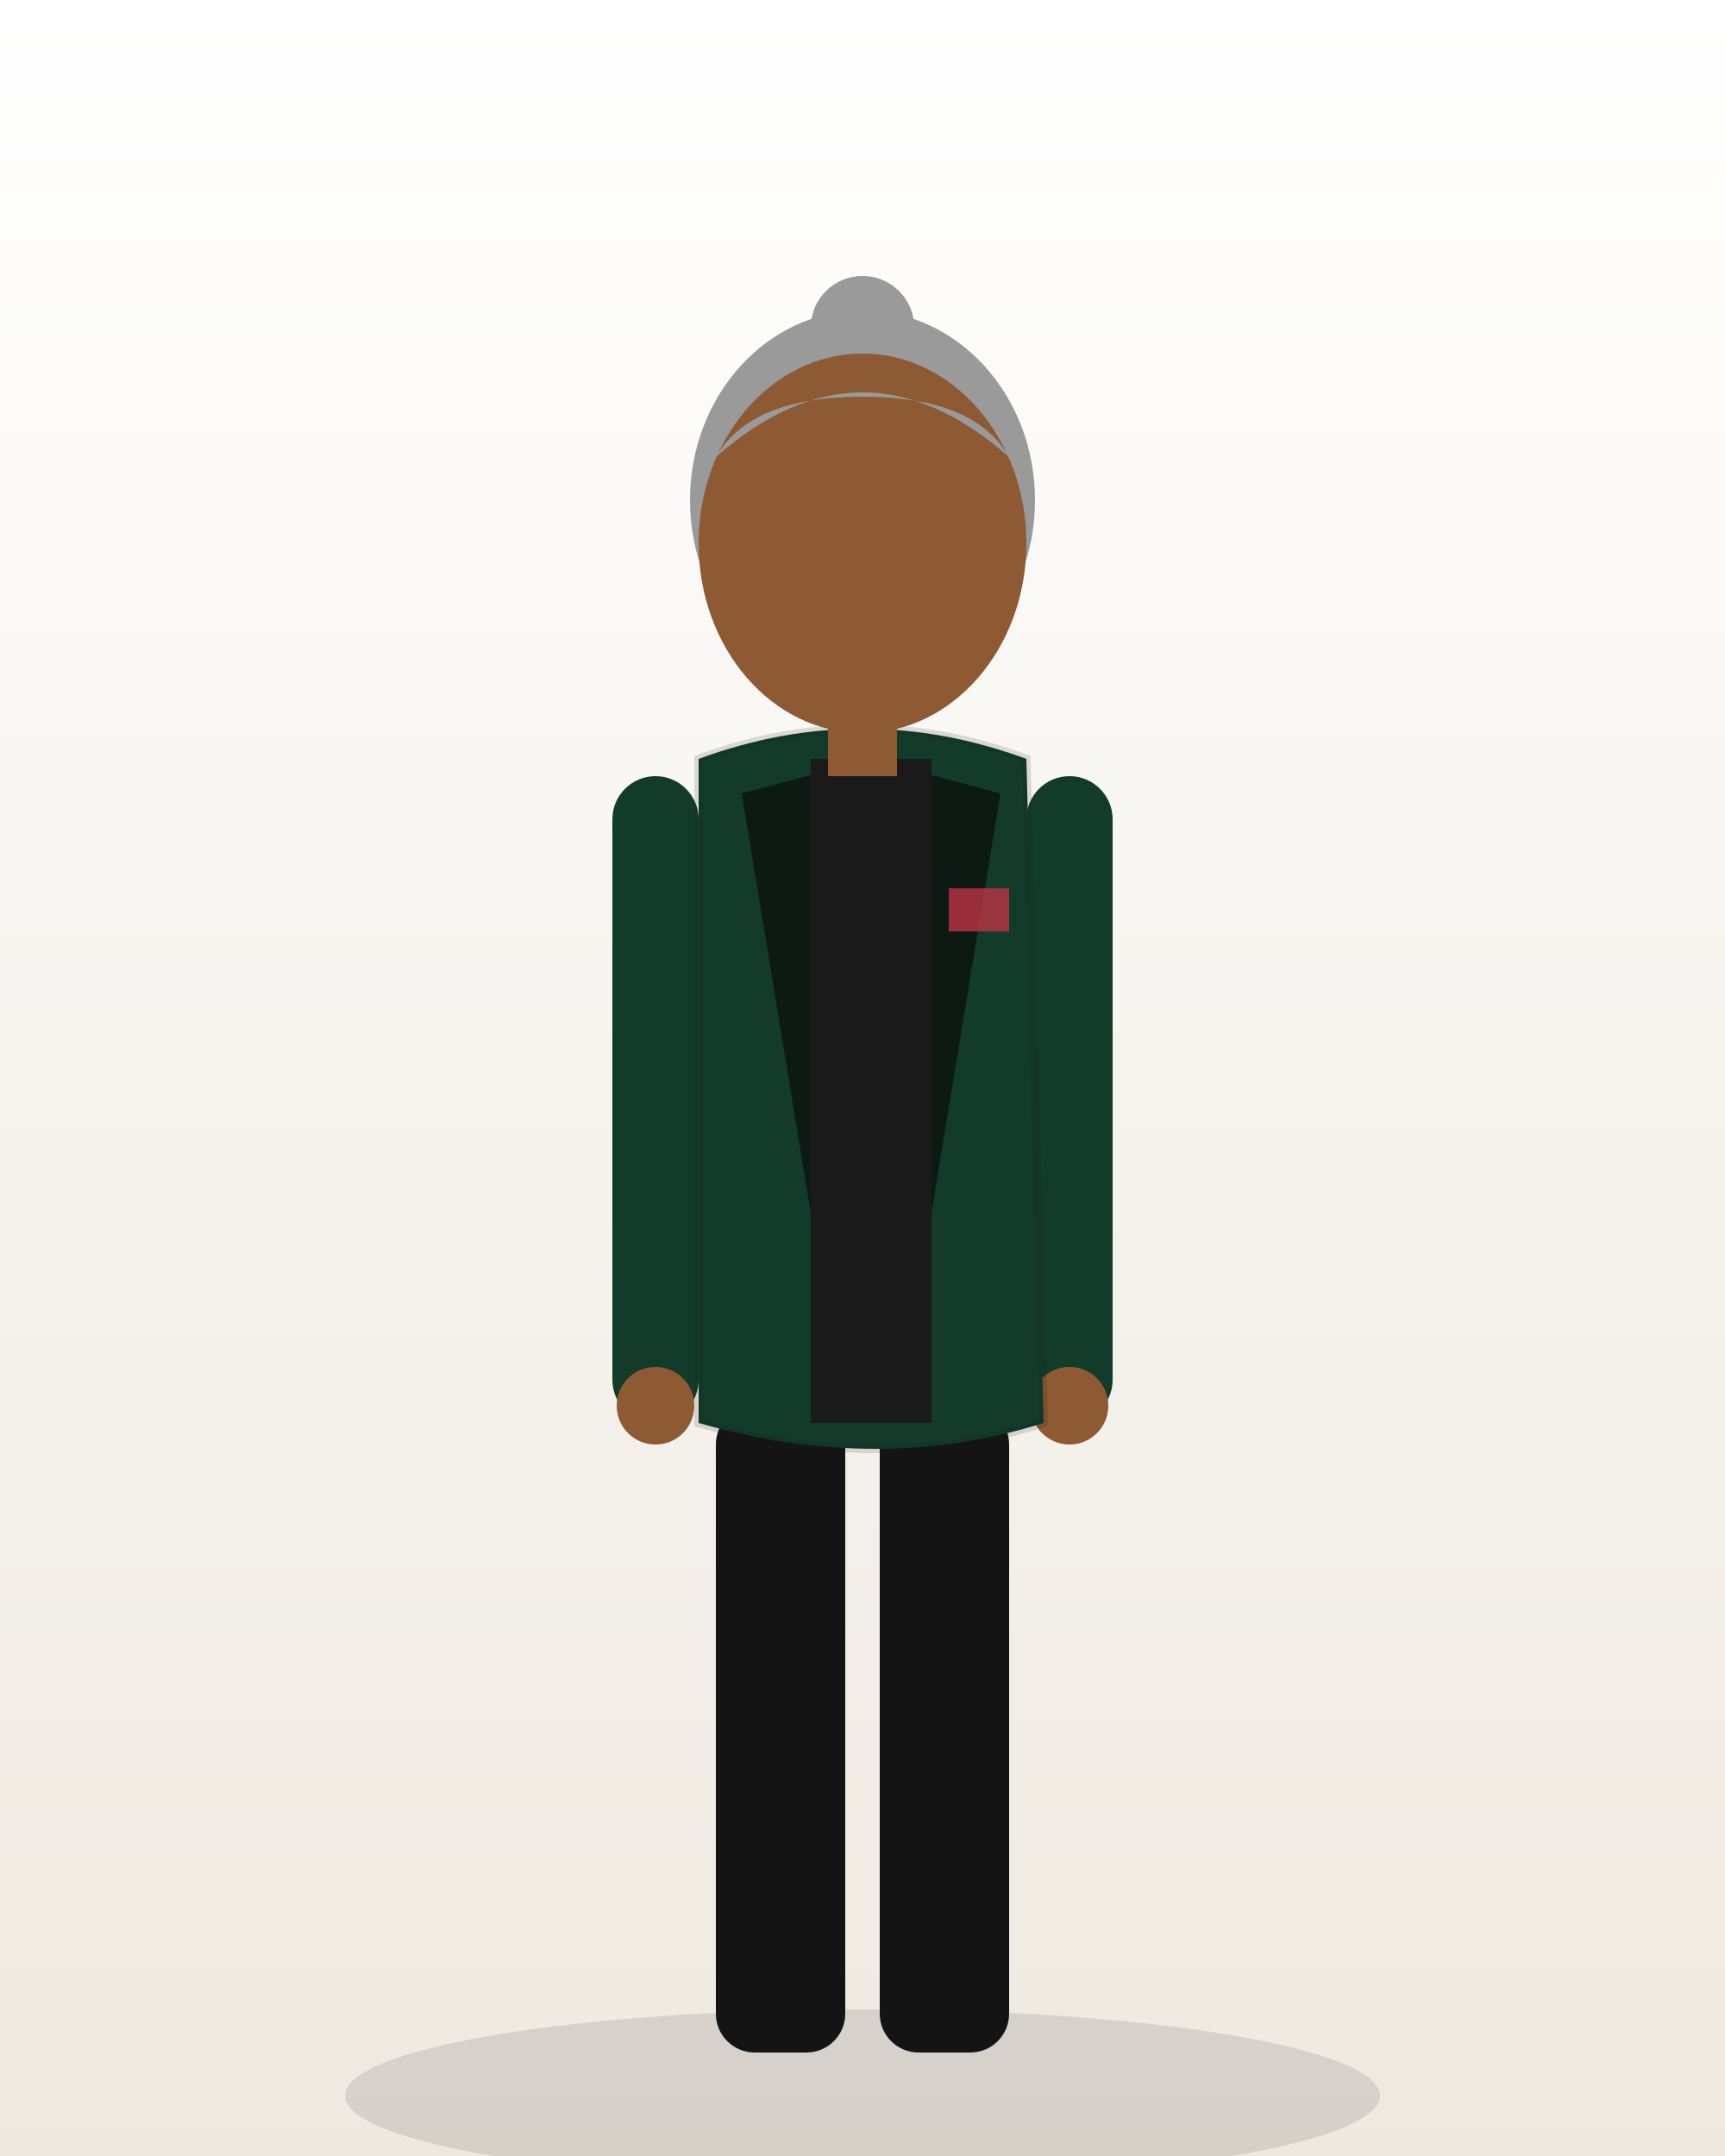
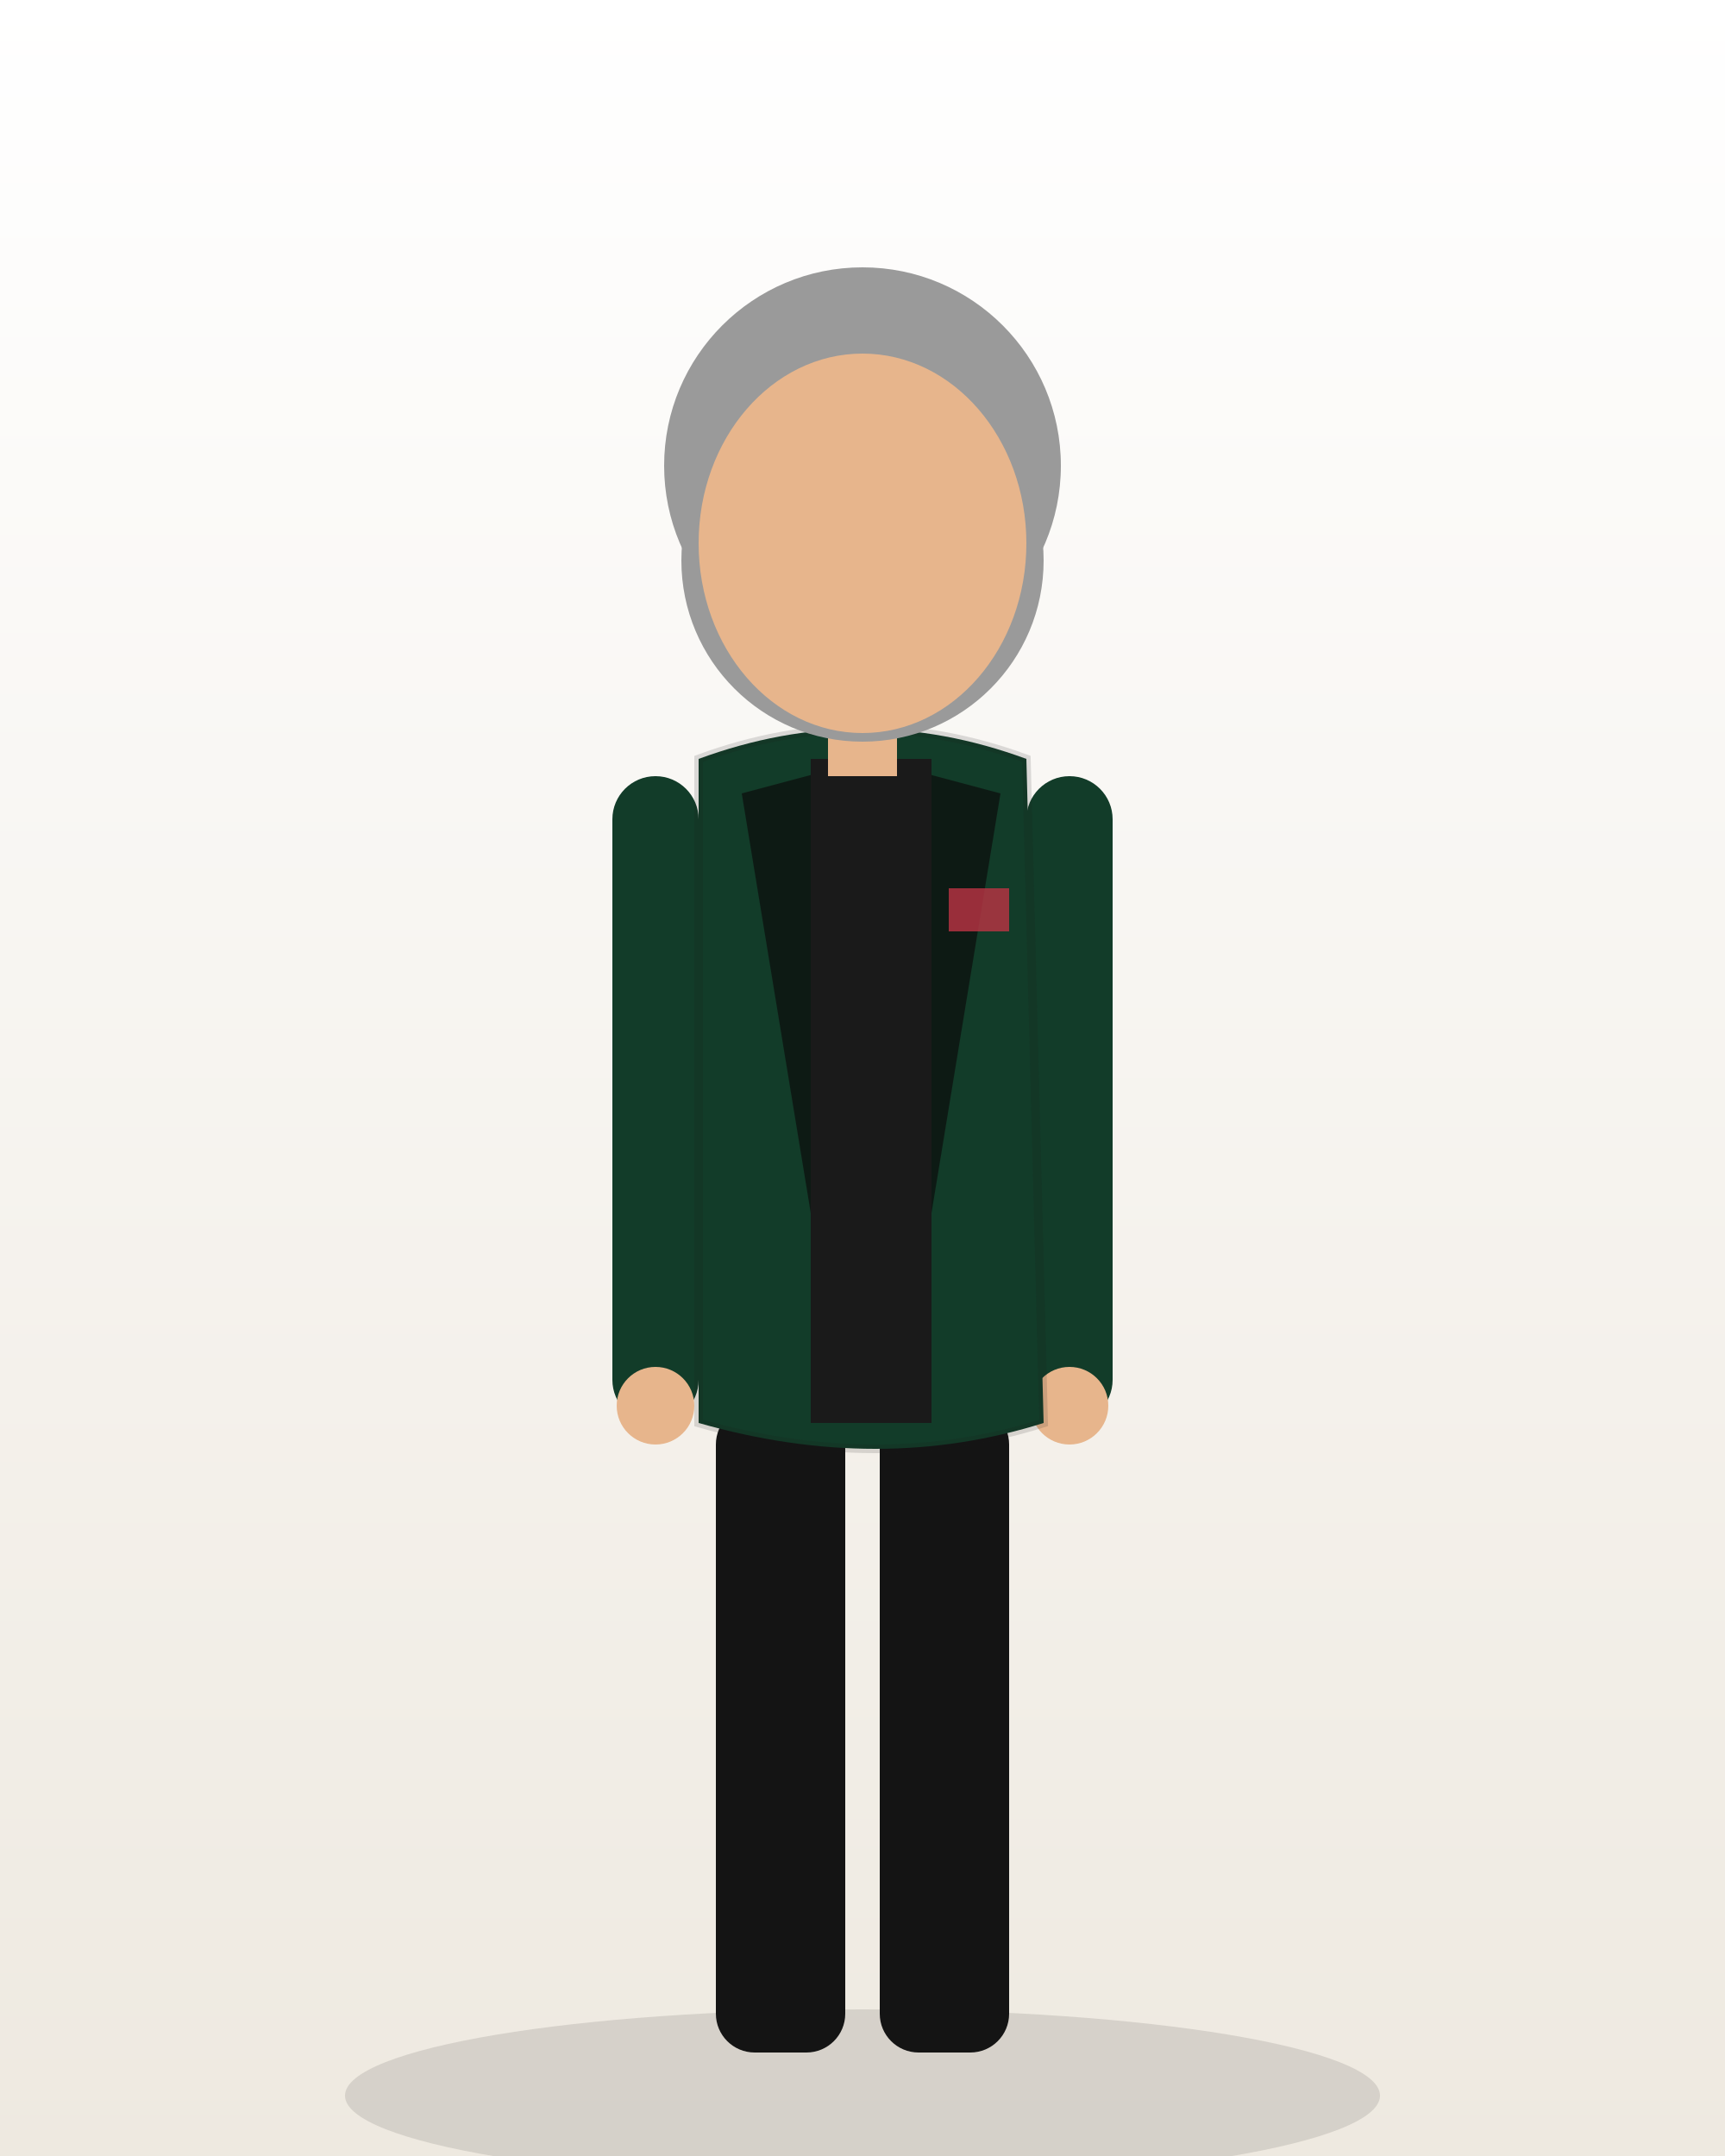
<svg xmlns="http://www.w3.org/2000/svg" width="400" height="500" viewBox="0 0 400 500" role="img" aria-label="Green Velvet Dinner Jacket illustration">
  <defs>
    <linearGradient id="g-green-velvet-blazer" x1="0" y1="0" x2="0" y2="1">
      <stop offset="0" stop-color="#ffffff" />
      <stop offset="1" stop-color="#eee9e0" />
    </linearGradient>
  </defs>
  <rect width="400" height="500" fill="url(#g-green-velvet-blazer)" />
  <ellipse cx="200" cy="486" rx="120" ry="20" fill="#1c1a17" opacity="0.12" />
  <clipPath id="t-green-velvet-blazer">
    <path d="M162 176     q38 -14 76 0     l4 154     q-38 12 -80 0 Z" />
  </clipPath>
  <rect x="166" y="326" width="30" height="150" rx="9" fill="#141414" />
  <rect x="204" y="326" width="30" height="150" rx="9" fill="#141414" />
  <rect x="142" y="180" width="20" height="150" rx="10" fill="#123C29" />
  <rect x="238" y="180" width="20" height="150" rx="10" fill="#123C29" />
-   <circle cx="152" cy="326" r="9" fill="#8D5A34" />
-   <circle cx="248" cy="326" r="9" fill="#8D5A34" />
+   <circle cx="152" cy="326" r="9" fill="#E7B58C" />
+   <circle cx="248" cy="326" r="9" fill="#E7B58C" />
  <path d="M162 176     q38 -14 76 0     l4 154     q-38 12 -80 0 Z" fill="#123C29" stroke="#1c1a17" stroke-opacity="0.14" stroke-width="2" />
  <g clip-path="url(#t-green-velvet-blazer)">
    <path d="M202 176 L172 184 L196 330 Z" fill="#0C0C0C" opacity="0.7" />
    <path d="M202 176 L232 184 L208 330 Z" fill="#0C0C0C" opacity="0.7" />
    <rect x="188" y="176" width="28" height="154" fill="#1a1a1a" />
    <rect x="220" y="206" width="14" height="10" fill="#B34" opacity="0.8" />
  </g>
-   <rect x="192" y="150" width="16" height="30" fill="#8D5A34" />
-   <ellipse cx="200" cy="116" rx="40" ry="44" fill="#9A9A9A" />
-   <circle cx="200" cy="76" r="12" fill="#9A9A9A" />
-   <ellipse cx="200" cy="126" rx="38" ry="44" fill="#8D5A34" />
-   <path d="M166 106 q34 -30 68 0 q-8 -14 -34 -14 q-26 0 -34 14 Z" fill="#9A9A9A" />
+   <rect x="192" y="150" width="16" height="30" fill="#E7B58C" />
+   <circle cx="200" cy="108" r="46" fill="#9A9A9A" />
+   <circle cx="200" cy="130" r="42" fill="#9A9A9A" />
+   <ellipse cx="200" cy="126" rx="38" ry="44" fill="#E7B58C" />
</svg>
